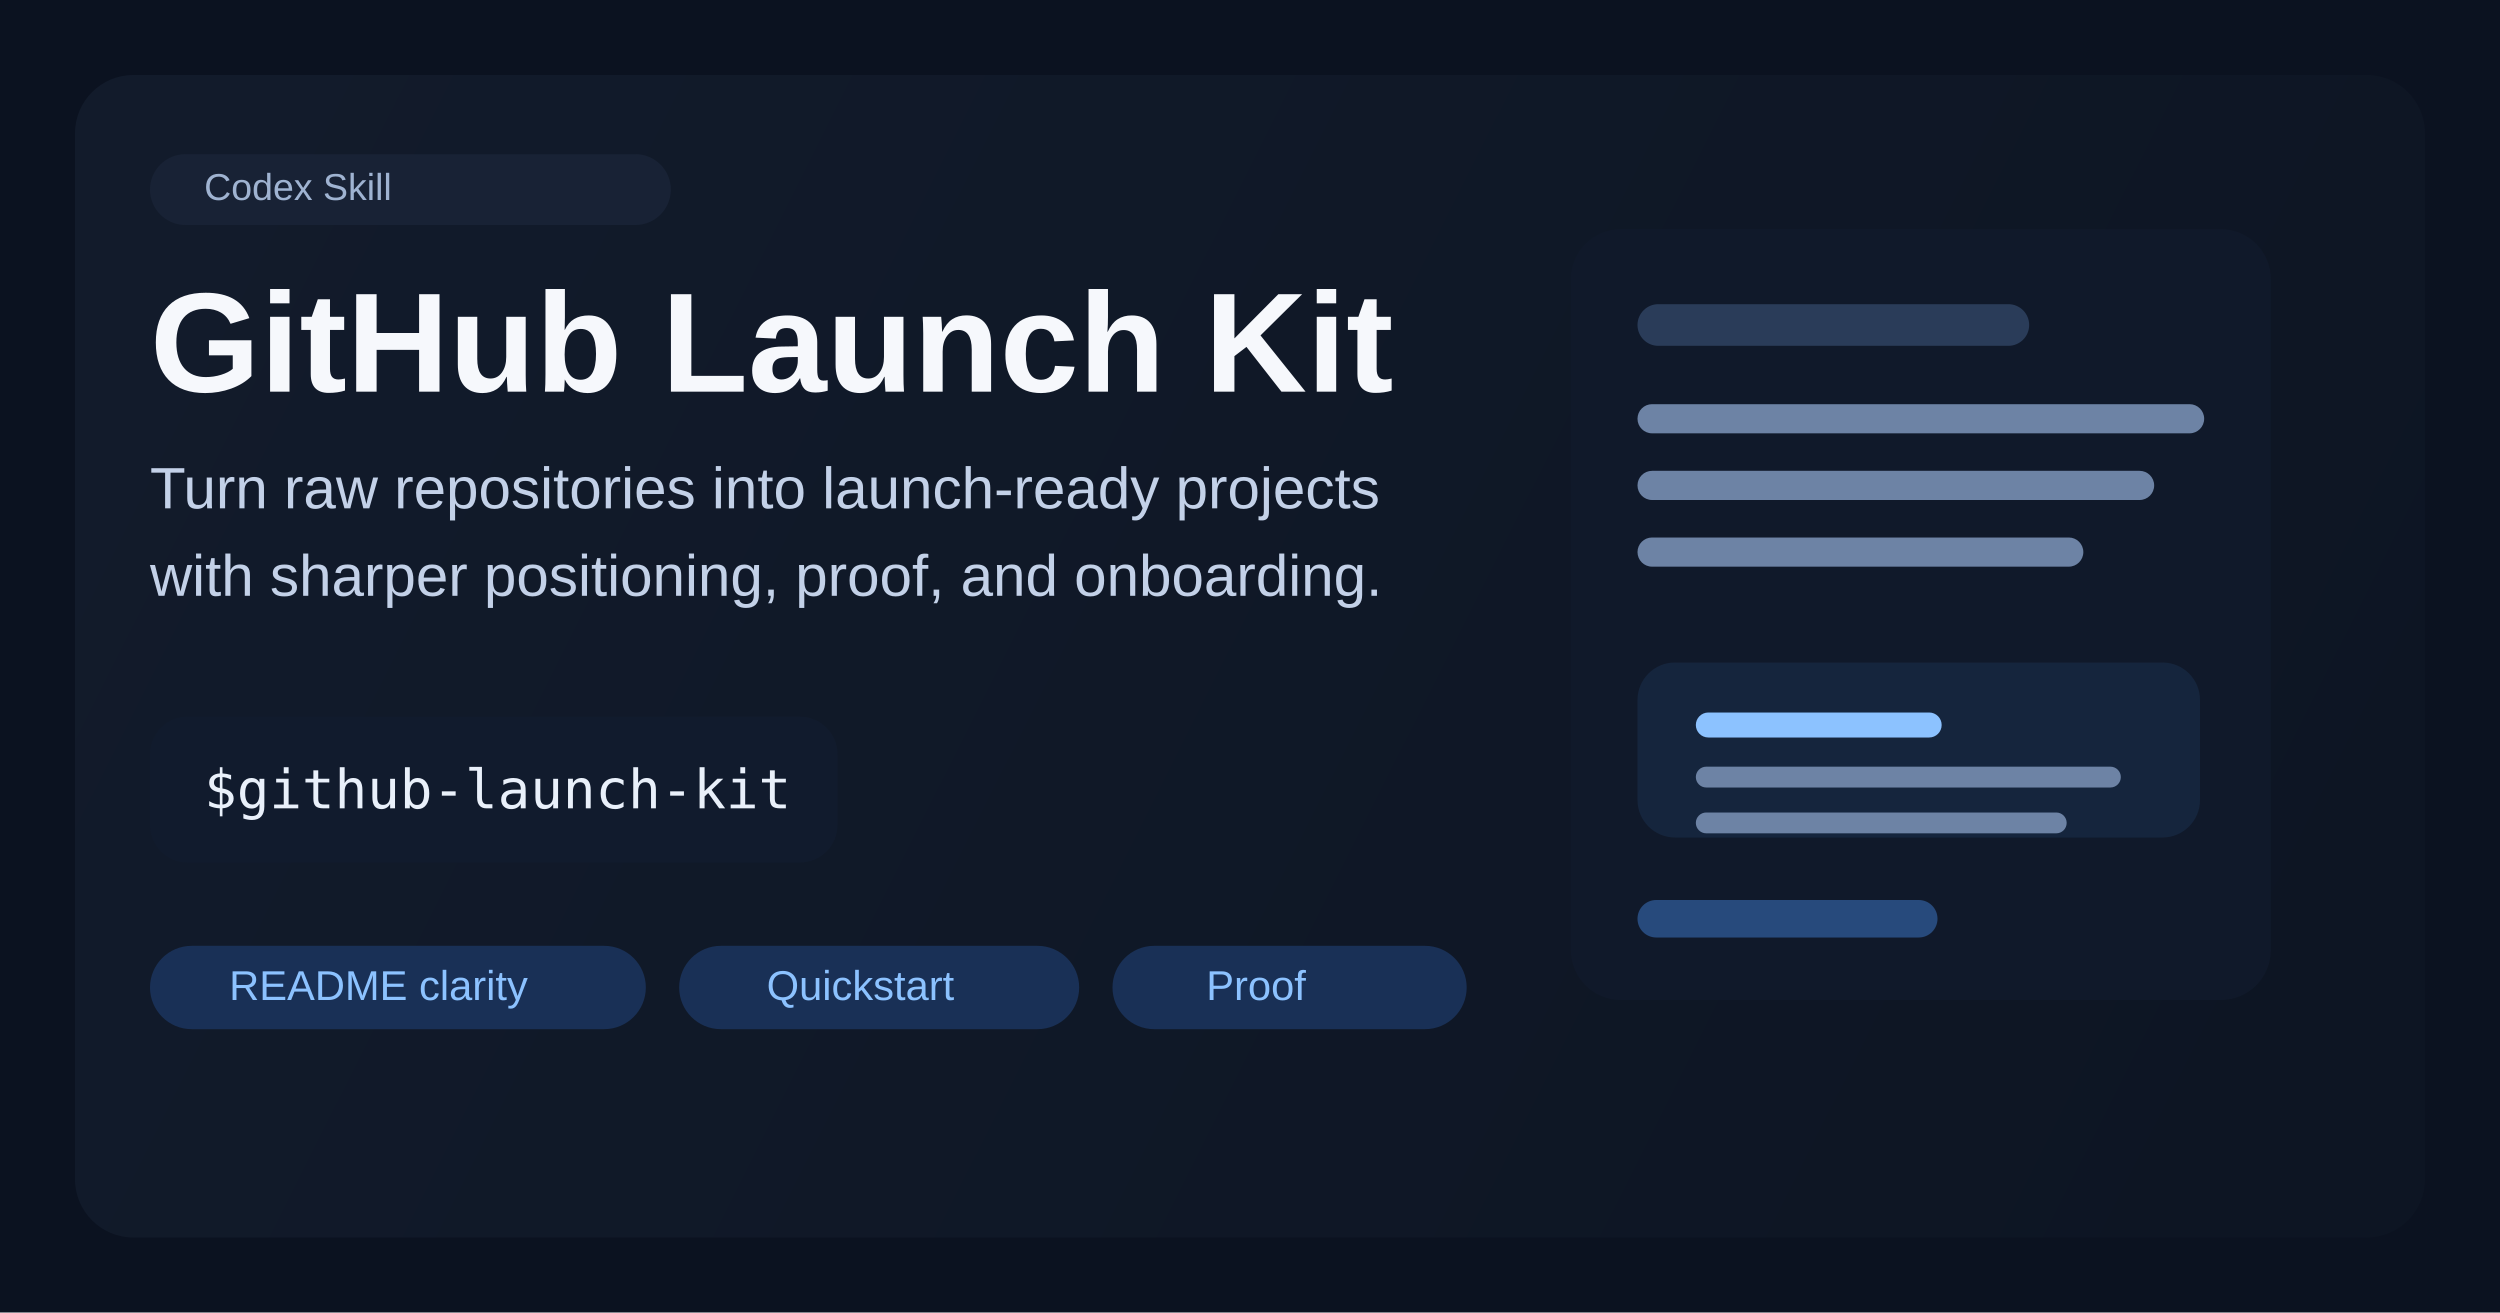
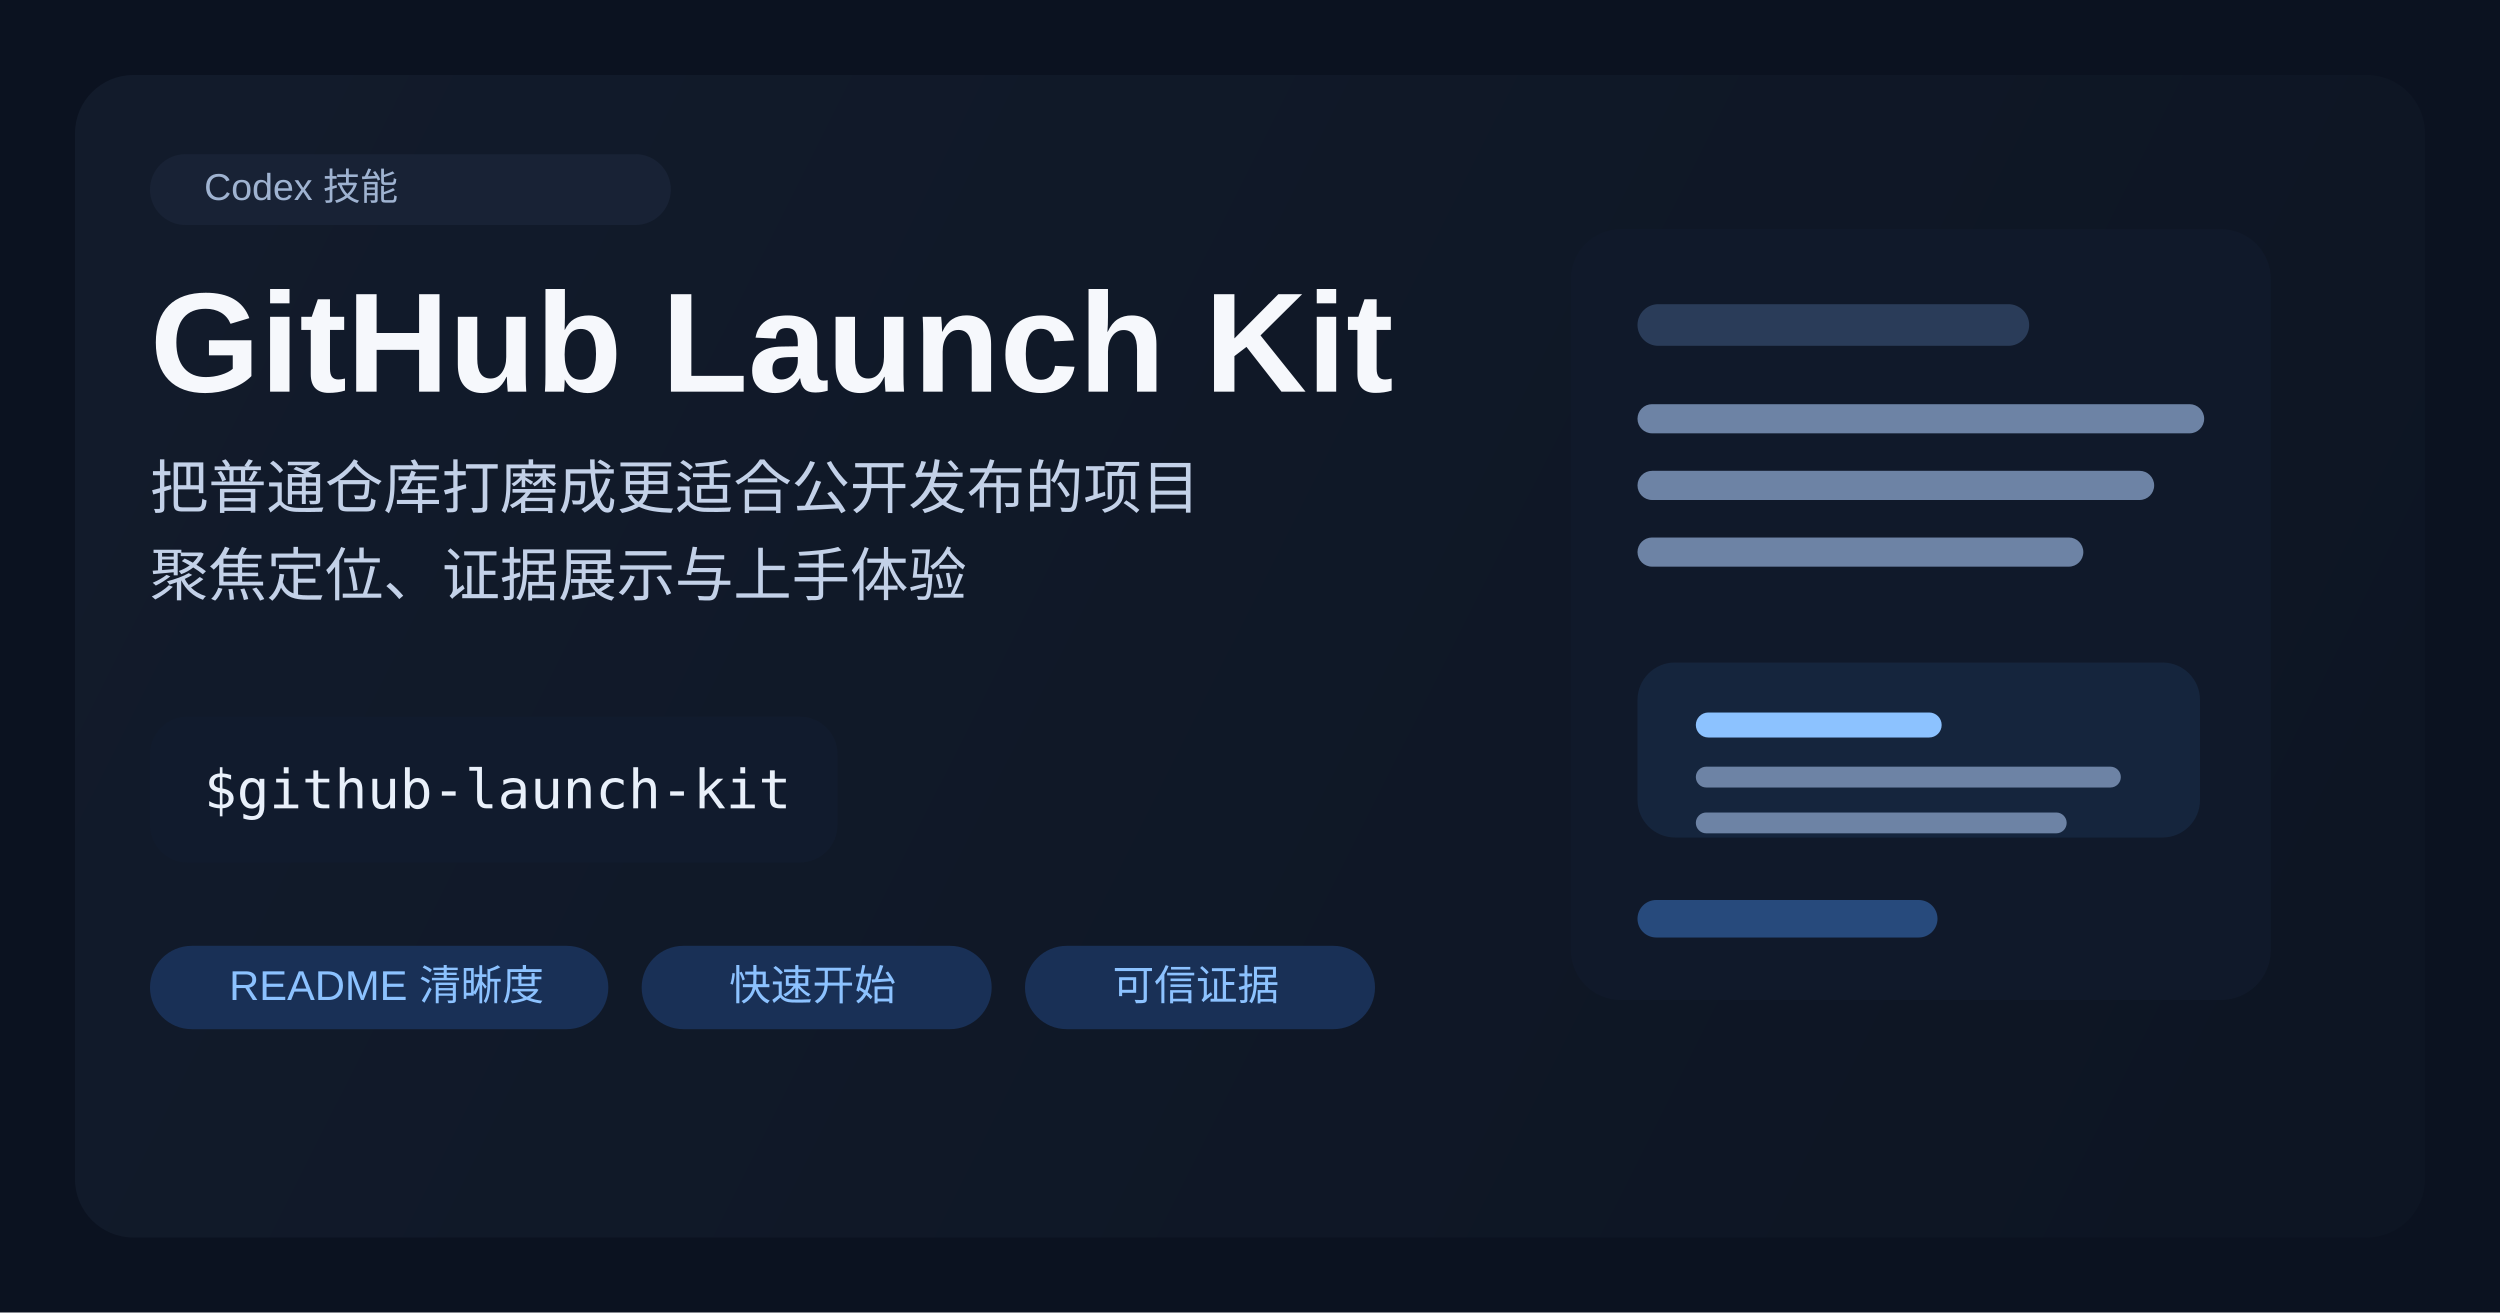
<svg xmlns="http://www.w3.org/2000/svg" width="1200" height="630" viewBox="0 0 1200 630" fill="none">
  <rect width="1200" height="630" fill="#0B1220" />
  <rect x="36" y="36" width="1128" height="558" rx="28" fill="url(#panel)" />
  <rect x="72" y="74" width="250" height="34" rx="17" fill="#182235" />
-   <text x="98" y="96" fill="#9FB3D1" font-family="Segoe UI, Arial, sans-serif" font-size="18">Codex Skill</text>
-   <text x="72" y="188" fill="#F6F8FC" font-family="Segoe UI, Arial, sans-serif" font-size="68" font-weight="700">GitHub Launch Kit</text>
-   <text x="72" y="244" fill="#C3D1E8" font-family="Segoe UI, Arial, sans-serif" font-size="28">Turn raw repositories into launch-ready projects</text>
-   <text x="72" y="286" fill="#C3D1E8" font-family="Segoe UI, Arial, sans-serif" font-size="28">with sharper positioning, proof, and onboarding.</text>
+   <text x="98" y="96" fill="#9FB3D1" font-family="Microsoft YaHei, Segoe UI, Arial, sans-serif" font-size="18">Codex 技能</text>
+   <text x="72" y="188" fill="#F6F8FC" font-family="Microsoft YaHei, Segoe UI, Arial, sans-serif" font-size="68" font-weight="700">GitHub Launch Kit</text>
+   <text x="72" y="244" fill="#C3D1E8" font-family="Microsoft YaHei, Segoe UI, Arial, sans-serif" font-size="28">把普通仓库打磨成更适合公开发布的项目</text>
+   <text x="72" y="286" fill="#C3D1E8" font-family="Microsoft YaHei, Segoe UI, Arial, sans-serif" font-size="28">聚焦定位、证据展示与上手体验</text>
  <rect x="72" y="344" width="330" height="70" rx="18" fill="#111B2D" />
  <text x="98" y="388" fill="#E9F0FA" font-family="Consolas, Menlo, monospace" font-size="26">$github-launch-kit</text>
-   <rect x="72" y="454" width="238" height="40" rx="20" fill="#193056" />
-   <text x="110" y="480" fill="#8CC2FF" font-family="Segoe UI, Arial, sans-serif" font-size="20">README clarity</text>
-   <rect x="326" y="454" width="192" height="40" rx="20" fill="#193056" />
-   <text x="368" y="480" fill="#8CC2FF" font-family="Segoe UI, Arial, sans-serif" font-size="20">Quickstart</text>
-   <rect x="534" y="454" width="170" height="40" rx="20" fill="#193056" />
-   <text x="579" y="480" fill="#8CC2FF" font-family="Segoe UI, Arial, sans-serif" font-size="20">Proof</text>
+   <rect x="72" y="454" width="220" height="40" rx="20" fill="#193056" />
+   <text x="110" y="480" fill="#8CC2FF" font-family="Microsoft YaHei, Segoe UI, Arial, sans-serif" font-size="20">README 清晰度</text>
+   <rect x="308" y="454" width="168" height="40" rx="20" fill="#193056" />
+   <text x="350" y="480" fill="#8CC2FF" font-family="Microsoft YaHei, Segoe UI, Arial, sans-serif" font-size="20">快速开始</text>
+   <rect x="492" y="454" width="168" height="40" rx="20" fill="#193056" />
+   <text x="534" y="480" fill="#8CC2FF" font-family="Microsoft YaHei, Segoe UI, Arial, sans-serif" font-size="20">可信证据</text>
  <rect x="754" y="110" width="336" height="370" rx="24" fill="#10192A" />
  <rect x="786" y="146" width="188" height="20" rx="10" fill="#2A3C59" />
  <rect x="786" y="194" width="272" height="14" rx="7" fill="#6D83A5" />
  <rect x="786" y="226" width="248" height="14" rx="7" fill="#6D83A5" />
  <rect x="786" y="258" width="214" height="14" rx="7" fill="#6D83A5" />
  <rect x="786" y="318" width="270" height="84" rx="18" fill="#15253D" />
  <rect x="814" y="342" width="118" height="12" rx="6" fill="#8CC2FF" />
  <rect x="814" y="368" width="204" height="10" rx="5" fill="#6D83A5" />
  <rect x="814" y="390" width="178" height="10" rx="5" fill="#6D83A5" />
  <rect x="786" y="432" width="144" height="18" rx="9" fill="#274A7C" />
  <defs>
    <linearGradient id="panel" x1="78" y1="60" x2="1098" y2="572" gradientUnits="userSpaceOnUse">
      <stop stop-color="#121B2B" />
      <stop offset="1" stop-color="#0D1523" />
    </linearGradient>
  </defs>
</svg>
